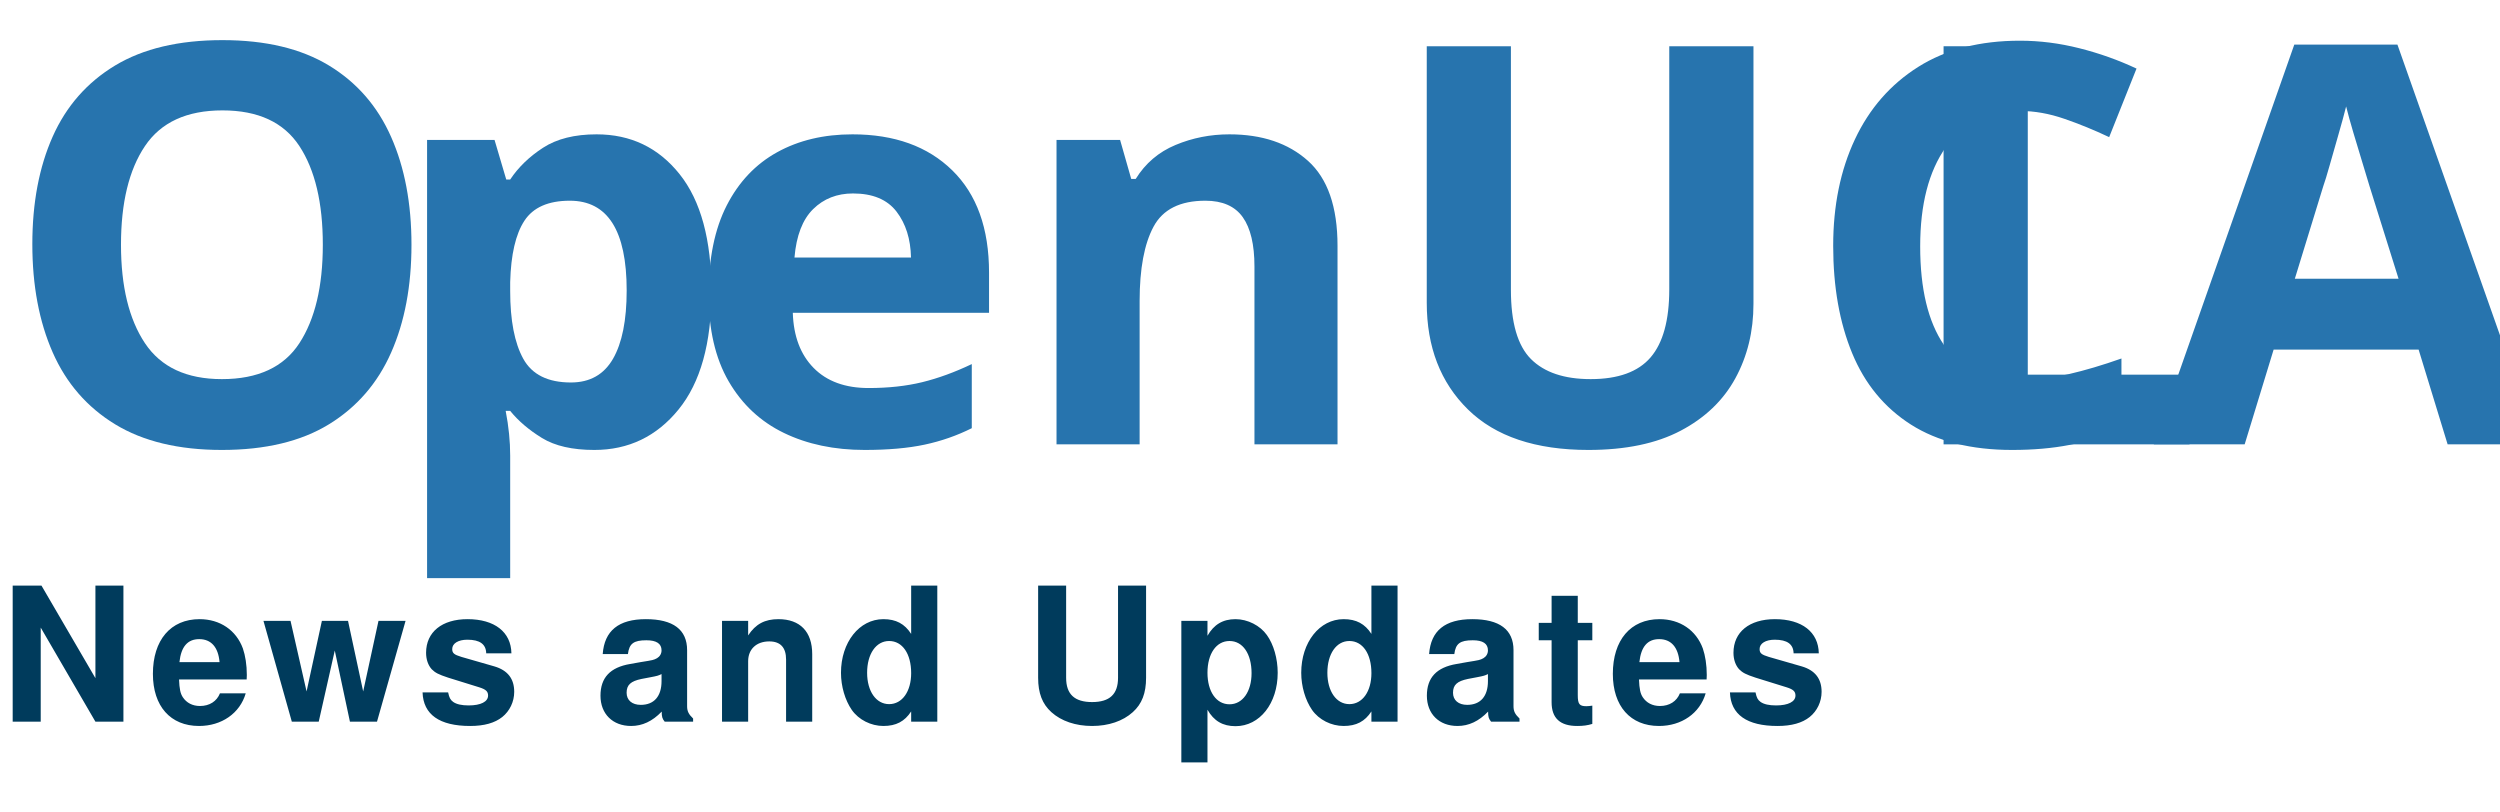
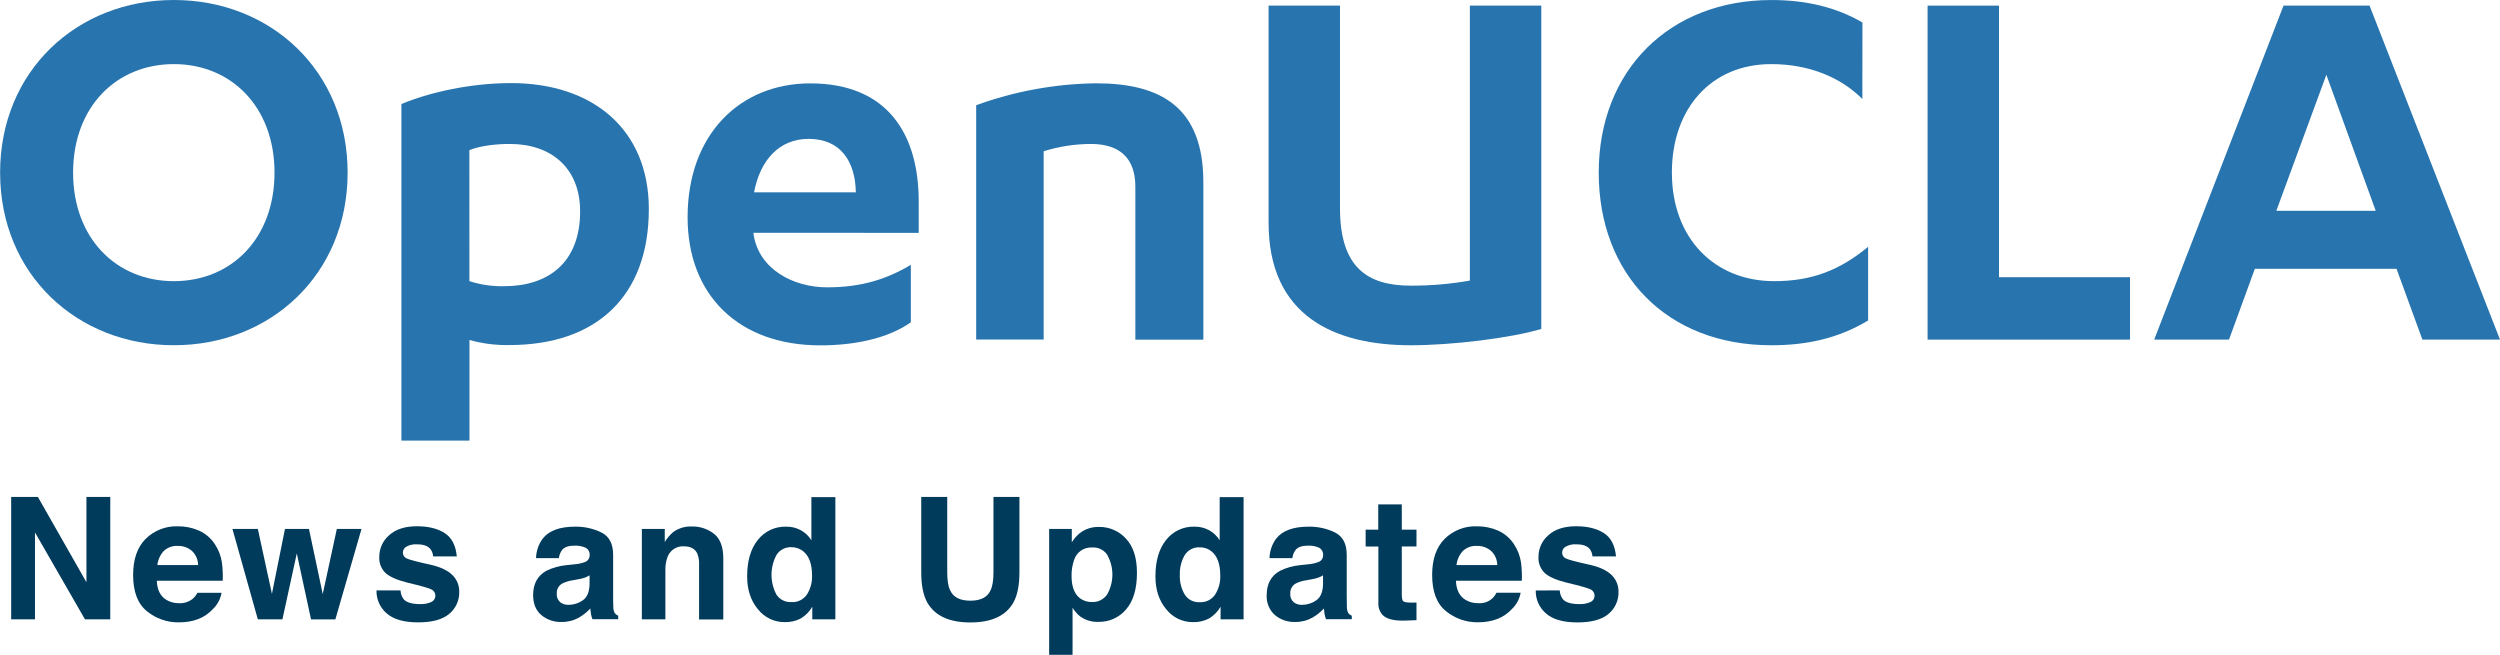
- <svg xmlns="http://www.w3.org/2000/svg" id="Layer_1" data-name="Layer 1" viewBox="0 0 964.04 312.92">
+ <svg xmlns="http://www.w3.org/2000/svg" id="Layer_1" data-name="Layer 1" viewBox="0 0 955.87 250.4">
  <defs>
-     <style>.cls-1{font-size:215px;fill:#2774ae;font-family:Karbon-Semibold, Karbon;font-weight:600;}.cls-2{letter-spacing:0em;}.cls-3{letter-spacing:0.02em;}.cls-4{letter-spacing:0em;}.cls-5{font-size:72px;fill:#003b5c;font-family:Helvetica-Bold, Helvetica;font-weight:700;letter-spacing:0.06em;}</style>
+     <style>.cls-1{fill:#2774ae;}.cls-2{fill:#003b5c;}</style>
  </defs>
-   <text class="cls-1" transform="translate(0 171.35)">O<tspan class="cls-2" x="147.92" y="0">p</tspan>
-     <tspan x="263.58" y="0">enUC</tspan>
-     <tspan class="cls-3" x="730.13" y="0">L</tspan>
-     <tspan class="cls-4" x="830.53" y="0">A</tspan>
-   </text>
-   <text class="cls-5" transform="translate(0 278.29)">News and Updates</text>
+   <path class="cls-1" d="M74,28.77c37,0,66.43,27.09,66.43,66s-29.45,66-66.43,66-66.44-27.09-66.44-66S37,28.77,74,28.77Zm0,24.51C52,53.28,35.47,69.62,35.47,94.77S52,136.27,74,136.27s38.48-16.34,38.48-41.5S95.89,53.28,74,53.28Z" transform="translate(-7.52 -28.77)" />
+   <path class="cls-1" d="M161,68.54c10.32-4.3,26-8,41.93-8,31.39,0,52.67,17.84,52.67,48.16,0,33.32-20,52-53.32,52a52.44,52.44,0,0,1-15.26-1.94v38.48H161Zm26,67.73a40.57,40.57,0,0,0,13.33,1.93c16.55,0,29-8.81,29-28.59,0-16.56-11-25.8-26.87-25.8-5.16,0-11.18.64-15.48,2.36Z" transform="translate(-7.52 -28.77)" />
+   <path class="cls-1" d="M295.62,117.78v.43c1.93,13.54,15.26,20.42,28.16,20.42s22.58-3,32-8.6V152c-8.82,6.24-21.72,8.82-34.62,8.82-31.17,0-50.74-19.14-50.74-49,0-31.61,20-51.17,46.87-51.17,29.89,0,41.5,19.78,41.5,45.15v12Zm39.13-15.48c-.22-11.83-5.81-20.43-18.06-20.43-11.18,0-18.49,8-20.86,20.43Z" transform="translate(-7.52 -28.77)" />
+   <path class="cls-1" d="M380.76,69a139.08,139.08,0,0,1,45.79-8.38c24.94,0,41.07,9.24,41.07,37.84v60.19h-26V100.15c0-10.75-5.8-16.34-17-16.34a61,61,0,0,0-18.06,2.79v72h-25.8Z" transform="translate(-7.52 -28.77)" />
+   <path class="cls-1" d="M492.56,30.92h27.3v77.4c0,22.79,10.53,29.67,27.09,29.67a127.31,127.31,0,0,0,22.57-1.94V30.92h27.31V154.54c-11.4,3.44-34,6.24-49.88,6.24-29,0-54.39-11-54.39-46.87Z" transform="translate(-7.52 -28.77)" />
+   <path class="cls-1" d="M719.59,66.61c-8.17-8.17-20.21-13.33-34.83-13.33-23,0-38,17-38,41.49,0,25.16,16.34,41.5,39.13,41.5,14.62,0,25.15-4.3,35.9-13.12v28.16c-11.82,7.1-24.08,9.47-37,9.47-40,0-66-27.09-66-66,0-39.13,27.09-66,66-66,12.9,0,24.51,2.58,34.83,8.6Z" transform="translate(-7.52 -28.77)" />
+   <path class="cls-1" d="M744.53,30.92h27.3V134.76h50.1v23.86h-77.4Z" transform="translate(-7.52 -28.77)" />
+   <path class="cls-1" d="M869.66,131.54l-9.89,27.08h-28.6l49.45-127.7h32.89l49.88,127.7H933.72l-9.89-27.08ZM897,57.36l-19.13,52h38Z" transform="translate(-7.52 -28.77)" />
+   <path class="cls-2" d="M11.79,218.77H22l18.57,32.62V218.77h9.11v46.79H40L20.9,232.36v33.2H11.79Z" transform="translate(-7.52 -28.77)" />
+   <path class="cls-2" d="M83.63,231.66a14.09,14.09,0,0,1,6,5.12,17.11,17.11,0,0,1,2.75,7.15,42.76,42.76,0,0,1,.3,6.87H67.47q.21,5.2,3.61,7.3a9.2,9.2,0,0,0,5,1.3,7.63,7.63,0,0,0,5-1.59A7.47,7.47,0,0,0,83,255.43h9.23a11.26,11.26,0,0,1-3.35,6.25q-4.65,5.06-13,5.05a18.84,18.84,0,0,1-12.18-4.26q-5.28-4.25-5.28-13.85,0-9,4.76-13.78A16.67,16.67,0,0,1,75.49,230,19.72,19.72,0,0,1,83.63,231.66ZM70.1,239.48a9.37,9.37,0,0,0-2.41,5.35H83.27a7.52,7.52,0,0,0-2.41-5.46,7.89,7.89,0,0,0-5.36-1.87A7.17,7.17,0,0,0,70.1,239.48Z" transform="translate(-7.52 -28.77)" />
+   <path class="cls-2" d="M116.48,231h9.17l5.27,24.92L136.31,231h9.43l-10,34.6h-9.3L121,240.36l-5.49,25.2H106.1L96.39,231h9.71l5.39,24.82Z" transform="translate(-7.52 -28.77)" />
+   <path class="cls-2" d="M160.66,254.51a6.08,6.08,0,0,0,1.24,3.43q1.69,1.81,6.25,1.81a9.69,9.69,0,0,0,4.26-.79,2.66,2.66,0,0,0,.31-4.7q-1.28-.8-9.46-2.73c-3.94-1-6.7-2.19-8.31-3.65a7.9,7.9,0,0,1-2.41-6.22,10.79,10.79,0,0,1,3.76-8.24q3.78-3.43,10.61-3.44,6.5,0,10.58,2.58t4.69,8.94h-9.05a5.3,5.3,0,0,0-1-2.76q-1.5-1.85-5.1-1.84a7.27,7.27,0,0,0-4.21.92,2.64,2.64,0,0,0-1.26,2.16,2.37,2.37,0,0,0,1.34,2.25c.89.49,4,1.32,9.44,2.51,3.6.84,6.31,2.12,8.1,3.84a8.69,8.69,0,0,1,2.67,6.5,10.53,10.53,0,0,1-3.83,8.4q-3.84,3.25-11.85,3.25-8.17,0-12.07-3.44a11.22,11.22,0,0,1-3.89-8.78Z" transform="translate(-7.52 -28.77)" />
+   <path class="cls-2" d="M227.41,244.51a14.23,14.23,0,0,0,3.61-.79,2.72,2.72,0,0,0,1.95-2.57,3,3,0,0,0-1.5-2.94,9.42,9.42,0,0,0-4.39-.81c-2.16,0-3.7.53-4.6,1.59a6.52,6.52,0,0,0-1.28,3.18h-8.73a13.2,13.2,0,0,1,2.55-7.46q3.6-4.58,12.37-4.57a22.05,22.05,0,0,1,10.13,2.25q4.44,2.25,4.43,8.51v15.87c0,1.1,0,2.43.07,4a5,5,0,0,0,.54,2.42,3.18,3.18,0,0,0,1.33,1v1.34h-9.84a9.48,9.48,0,0,1-.57-2c-.11-.61-.19-1.31-.26-2.1a18.32,18.32,0,0,1-4.34,3.46,13,13,0,0,1-6.64,1.69,11.43,11.43,0,0,1-7.8-2.69c-2.06-1.78-3.08-4.32-3.08-7.6q0-6.38,4.95-9.23a22.17,22.17,0,0,1,8-2.23Zm5.53,4.23a9.91,9.91,0,0,1-1.76.87,14.83,14.83,0,0,1-2.42.62l-2.06.38a13.48,13.48,0,0,0-4.16,1.24,4.11,4.11,0,0,0-2.14,3.84,4,4,0,0,0,1.31,3.34,5,5,0,0,0,3.17,1,9.45,9.45,0,0,0,5.46-1.72c1.67-1.14,2.53-3.22,2.6-6.25Z" transform="translate(-7.52 -28.77)" />
+   <path class="cls-2" d="M280.68,233q3.39,2.81,3.39,9.31v23.3h-9.26V244.51a9.72,9.72,0,0,0-.73-4.19q-1.32-2.65-5-2.66a6.25,6.25,0,0,0-6.27,3.9,13.48,13.48,0,0,0-.88,5.27v18.73h-9V231h8.76v5a15.31,15.31,0,0,1,3.29-3.84,11.35,11.35,0,0,1,7.05-2.09A13.24,13.24,0,0,1,280.68,233Z" transform="translate(-7.52 -28.77)" />
+   <path class="cls-2" d="M313.75,231.52a10.92,10.92,0,0,1,4,3.82v-16.5h9.17v46.72H318.1v-4.8a12.7,12.7,0,0,1-4.41,4.48,12.39,12.39,0,0,1-6.16,1.4,12.85,12.85,0,0,1-10.2-4.91q-4.14-4.91-4.14-12.58,0-8.86,4.08-13.94a13.26,13.26,0,0,1,10.9-5.07A11.15,11.15,0,0,1,313.75,231.52ZM316,256.16a12.63,12.63,0,0,0,2-7.39q0-6.35-3.21-9.08A6.9,6.9,0,0,0,310.2,238a6.33,6.33,0,0,0-5.82,3,16.16,16.16,0,0,0,0,15.11,6.4,6.4,0,0,0,5.73,2.87A6.68,6.68,0,0,0,316,256.16Z" transform="translate(-7.52 -28.77)" />
+   <path class="cls-2" d="M359.75,218.77h9.94v28.74q0,4.81,1.14,7,1.77,3.93,7.71,3.93c3.94,0,6.51-1.31,7.69-3.93q1.14-2.22,1.14-7V218.77h9.93v28.76q0,7.46-2.31,11.62-4.32,7.61-16.45,7.61t-16.47-7.61q-2.32-4.17-2.32-11.62Z" transform="translate(-7.52 -28.77)" />
+   <path class="cls-2" d="M438,234.68q4.23,4.47,4.23,13.13,0,9.15-4.13,13.94a13.45,13.45,0,0,1-10.66,4.79,11.24,11.24,0,0,1-6.9-2.06,13,13,0,0,1-2.93-3.34v18h-8.95V231h8.66v5.11a14.38,14.38,0,0,1,3.13-3.55,11.52,11.52,0,0,1,7.22-2.32A13.65,13.65,0,0,1,438,234.68Zm-6.94,6.5a6.44,6.44,0,0,0-6-3.08,6.81,6.81,0,0,0-6.83,4.67,17.53,17.53,0,0,0-1,6.28q0,6,3.23,8.48a7.46,7.46,0,0,0,4.56,1.43,6.64,6.64,0,0,0,5.82-2.92,15.33,15.33,0,0,0,.16-14.86Z" transform="translate(-7.52 -28.77)" />
+   <path class="cls-2" d="M469.86,231.52a11,11,0,0,1,4,3.82v-16.5H483v46.72h-8.79v-4.8a12.7,12.7,0,0,1-4.41,4.48,12.39,12.39,0,0,1-6.16,1.4,12.85,12.85,0,0,1-10.2-4.91q-4.14-4.91-4.14-12.58,0-8.86,4.08-13.94a13.26,13.26,0,0,1,10.9-5.07A11.15,11.15,0,0,1,469.86,231.52Zm2.22,24.64a12.56,12.56,0,0,0,2-7.39q0-6.35-3.2-9.08a6.9,6.9,0,0,0-4.57-1.65,6.36,6.36,0,0,0-5.83,3,14,14,0,0,0-1.85,7.44,13.78,13.78,0,0,0,1.89,7.67,6.38,6.38,0,0,0,5.73,2.87A6.65,6.65,0,0,0,472.08,256.16Z" transform="translate(-7.52 -28.77)" />
+   <path class="cls-2" d="M507.85,244.51a14.12,14.12,0,0,0,3.61-.79,2.72,2.72,0,0,0,1.95-2.57,3.05,3.05,0,0,0-1.49-2.94,9.45,9.45,0,0,0-4.39-.81q-3.25,0-4.6,1.59a6.43,6.43,0,0,0-1.29,3.18h-8.73a13.2,13.2,0,0,1,2.55-7.46q3.6-4.58,12.37-4.57A22.05,22.05,0,0,1,518,232.39q4.44,2.25,4.44,8.51v15.87q0,1.65.06,4a5,5,0,0,0,.54,2.42,3.18,3.18,0,0,0,1.33,1v1.34h-9.84a10.89,10.89,0,0,1-.57-2c-.1-.61-.19-1.31-.25-2.1a18.73,18.73,0,0,1-4.34,3.46,13.07,13.07,0,0,1-6.64,1.69,11.46,11.46,0,0,1-7.81-2.69,9.54,9.54,0,0,1-3.08-7.6q0-6.38,5-9.23a22.11,22.11,0,0,1,8-2.23Zm5.53,4.23a9.83,9.83,0,0,1-1.75.87,15,15,0,0,1-2.43.62l-2.06.38a13.48,13.48,0,0,0-4.16,1.24,4.12,4.12,0,0,0-2.13,3.84,4,4,0,0,0,1.3,3.34,5,5,0,0,0,3.17,1,9.51,9.51,0,0,0,5.47-1.72c1.66-1.14,2.53-3.22,2.59-6.25Z" transform="translate(-7.52 -28.77)" />
+   <path class="cls-2" d="M529.67,237.72v-6.44h4.82v-9.65h9v9.65h5.62v6.44h-5.62V256c0,1.42.18,2.3.54,2.65s1.46.53,3.3.53l.88,0,.9-.05v6.76l-4.28.16q-6.42.23-8.76-2.22a6.59,6.59,0,0,1-1.53-4.79v-21.3Z" transform="translate(-7.52 -28.77)" />
+   <path class="cls-2" d="M580.34,231.66a14.15,14.15,0,0,1,6,5.12,17.11,17.11,0,0,1,2.75,7.15,42.76,42.76,0,0,1,.3,6.87h-25.2q.21,5.2,3.62,7.3a9.16,9.16,0,0,0,5,1.3,7,7,0,0,0,6.88-4h9.24a11.29,11.29,0,0,1-3.36,6.25q-4.65,5.06-13,5.05a18.85,18.85,0,0,1-12.19-4.26q-5.28-4.25-5.28-13.85,0-9,4.77-13.78A16.67,16.67,0,0,1,572.2,230,19.75,19.75,0,0,1,580.34,231.66Zm-13.53,7.82a9.31,9.31,0,0,0-2.41,5.35H580a7.56,7.56,0,0,0-2.41-5.46,7.9,7.9,0,0,0-5.37-1.87A7.13,7.13,0,0,0,566.81,239.48Z" transform="translate(-7.52 -28.77)" />
+   <path class="cls-2" d="M603.88,254.51a6,6,0,0,0,1.25,3.43c1.12,1.21,3.21,1.81,6.25,1.81a9.67,9.67,0,0,0,4.25-.79,2.66,2.66,0,0,0,.31-4.7q-1.28-.8-9.46-2.73-5.9-1.46-8.31-3.65a7.9,7.9,0,0,1-2.41-6.22,10.76,10.76,0,0,1,3.77-8.24q3.76-3.43,10.6-3.44,6.5,0,10.58,2.58t4.69,8.94h-9a5.39,5.39,0,0,0-1-2.76q-1.5-1.85-5.09-1.84a7.28,7.28,0,0,0-4.22.92A2.64,2.64,0,0,0,604.8,240a2.37,2.37,0,0,0,1.34,2.25c.89.49,4,1.32,9.44,2.51q5.42,1.26,8.11,3.84a8.72,8.72,0,0,1,2.66,6.5,10.5,10.5,0,0,1-3.83,8.4q-3.82,3.25-11.84,3.25-8.17,0-12.07-3.44a11.2,11.2,0,0,1-3.9-8.78Z" transform="translate(-7.52 -28.77)" />
</svg>
